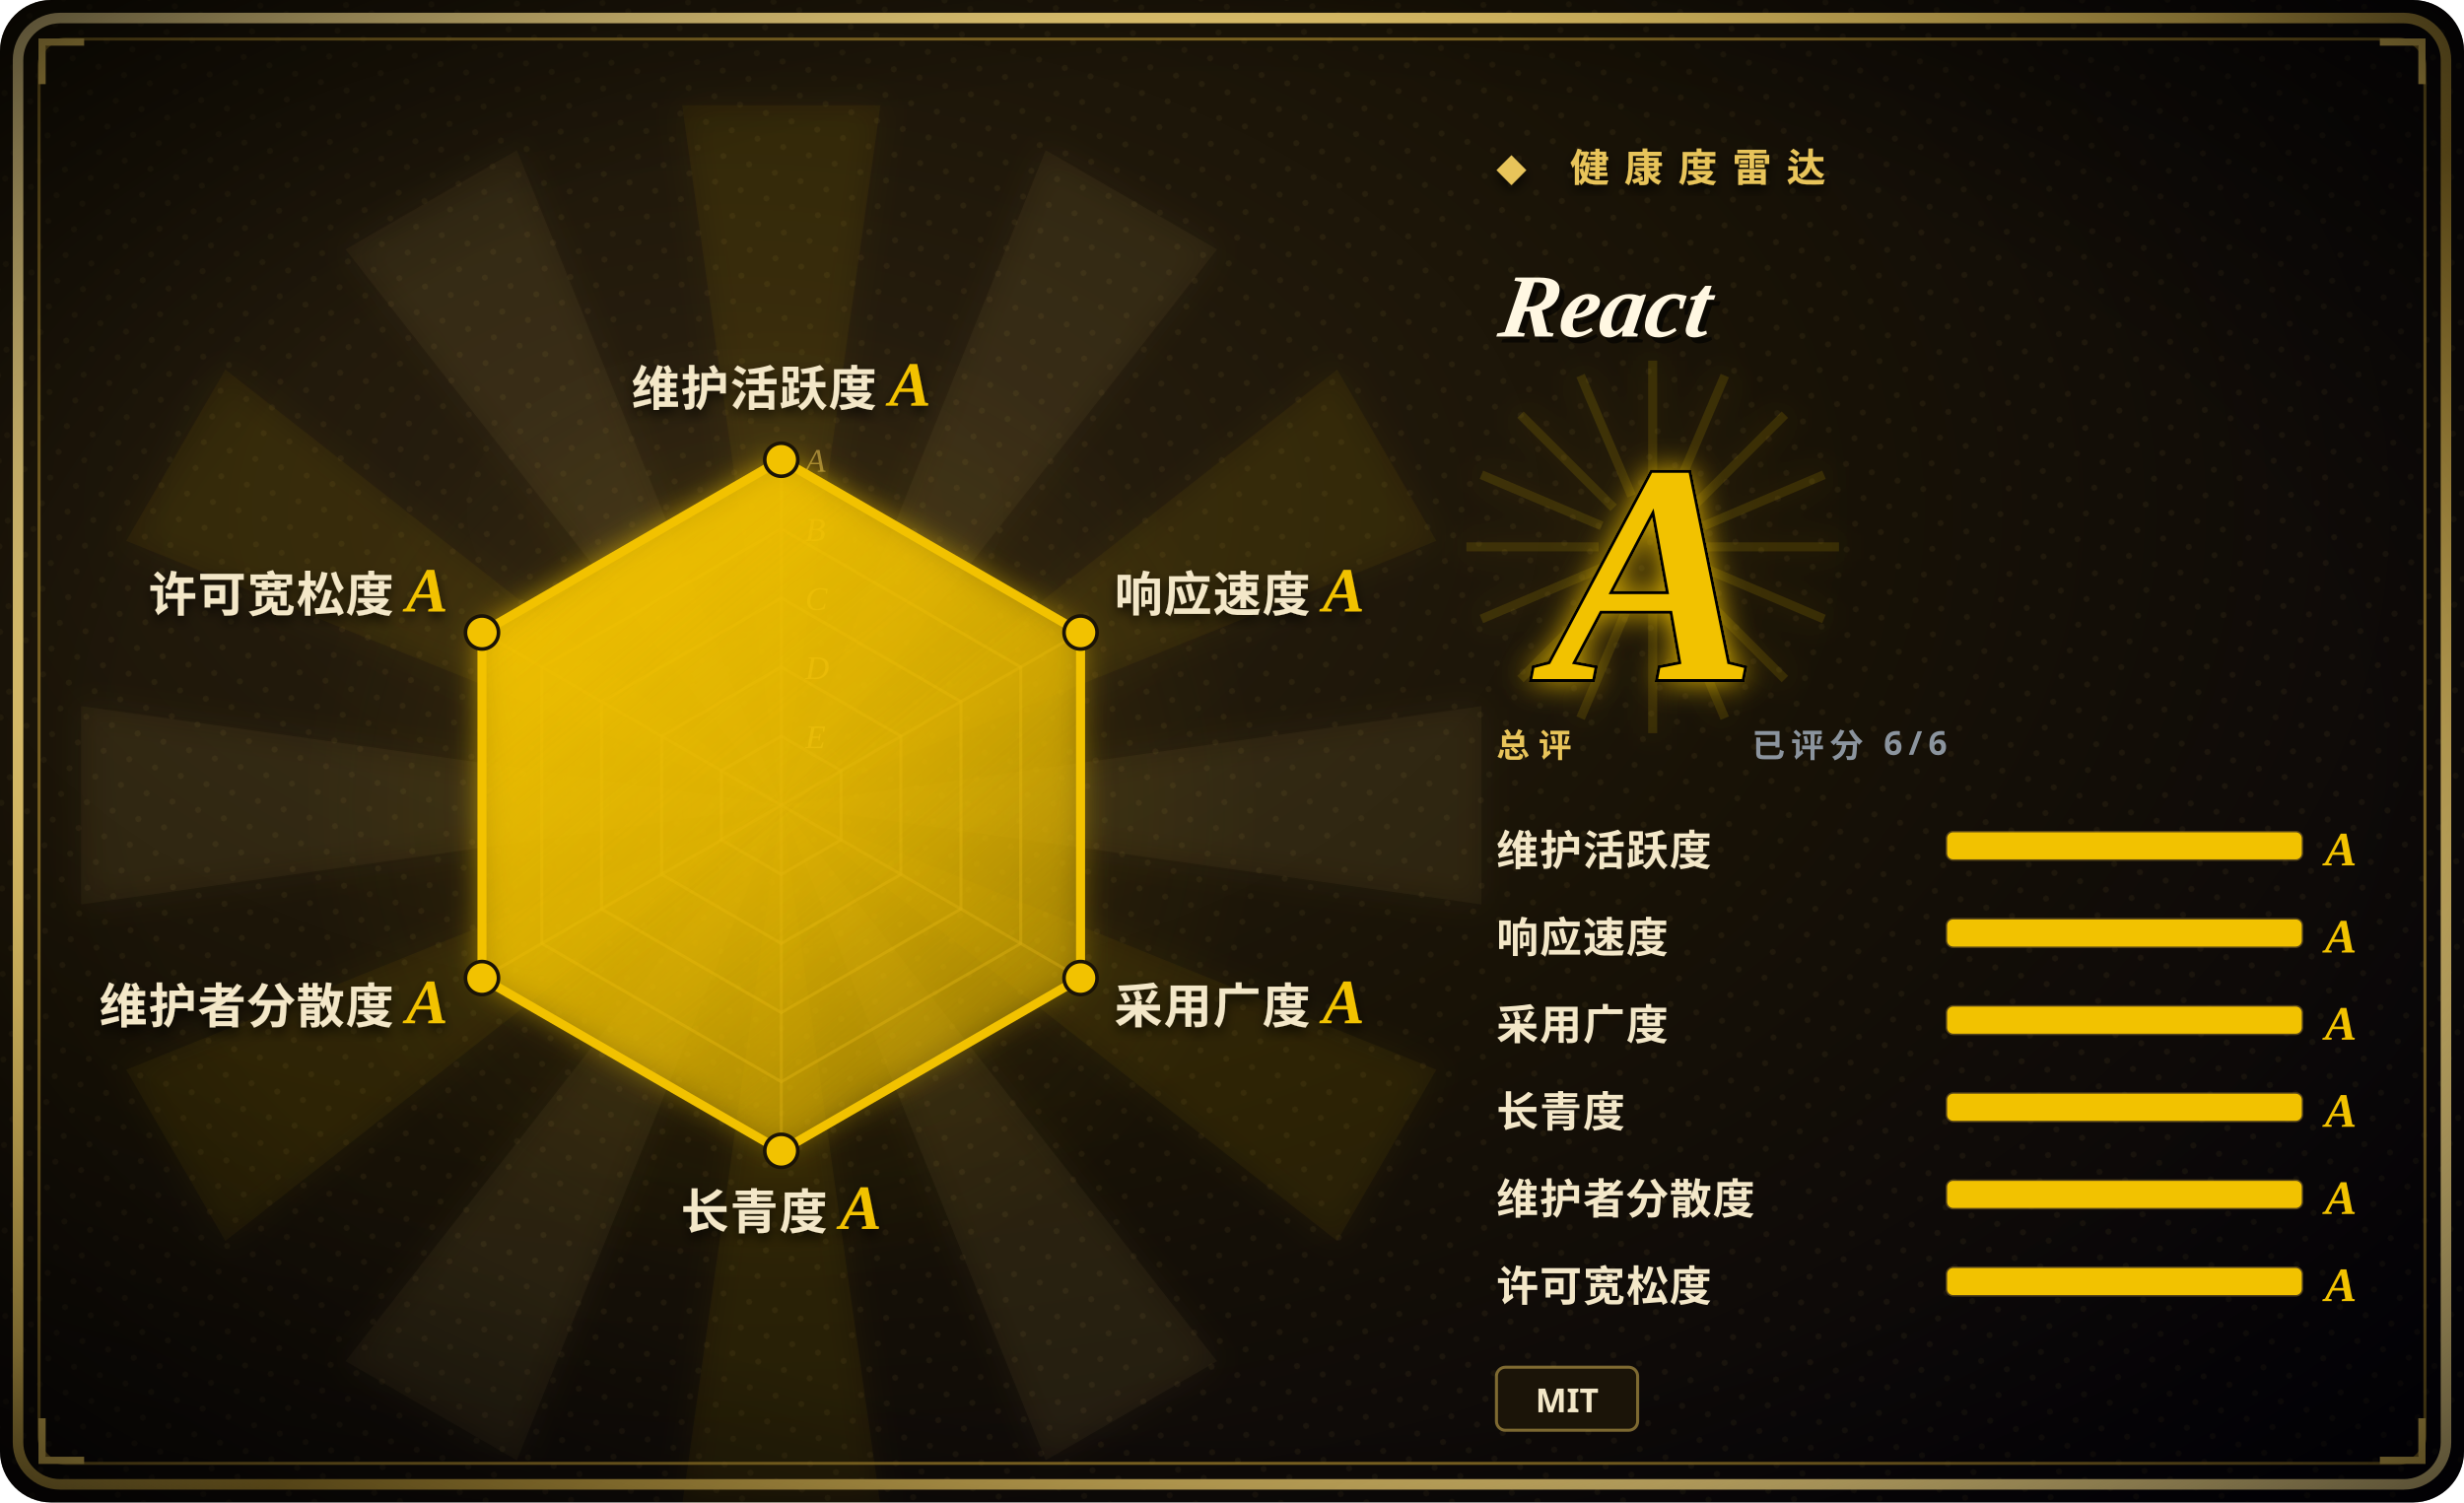
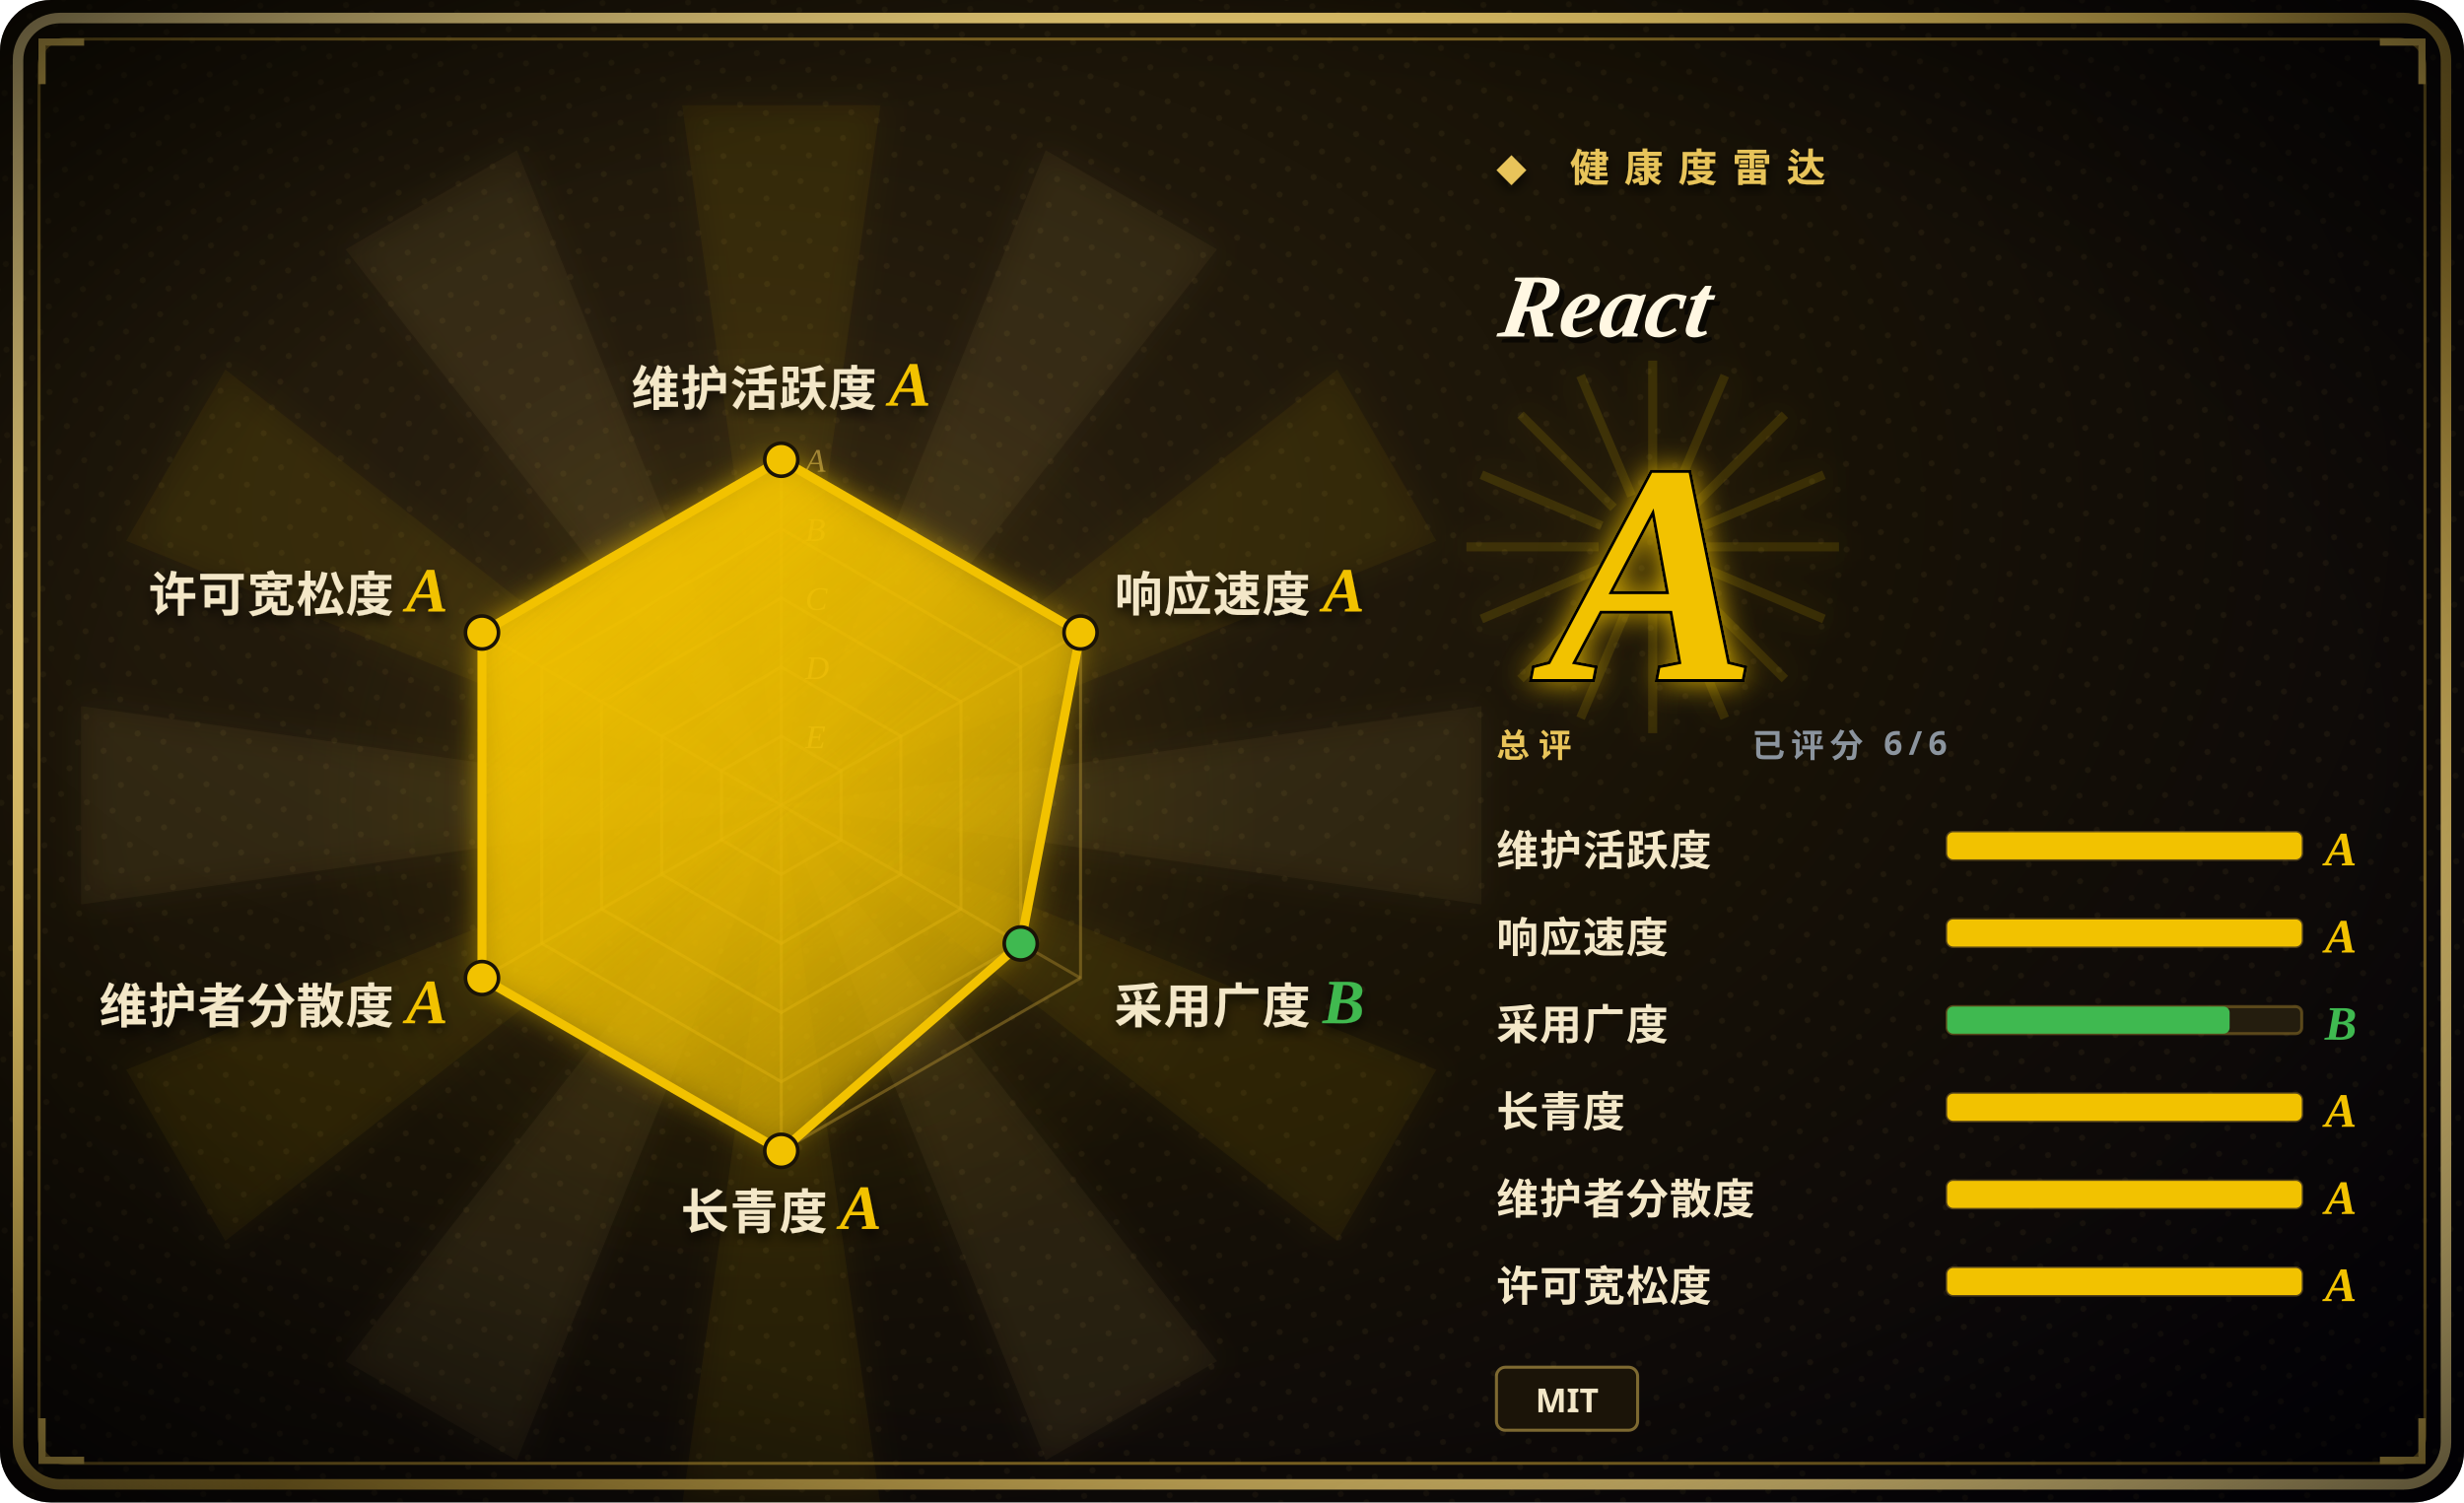
<svg xmlns="http://www.w3.org/2000/svg" width="820" height="500" viewBox="0 0 820 500">
  <defs>
    <radialGradient id="bg" cx="30%" cy="34%" r="90%">
      <stop offset="0%" stop-color="#2a2010" />
      <stop offset="48%" stop-color="#181206" />
      <stop offset="100%" stop-color="#05030a" />
    </radialGradient>
    <radialGradient id="vig" cx="50%" cy="50%" r="72%">
      <stop offset="62%" stop-color="#000000" stop-opacity="0" />
      <stop offset="100%" stop-color="#000000" stop-opacity="0.72" />
    </radialGradient>
    <linearGradient id="frame" x1="0" y1="0" x2="1" y2="1">
      <stop offset="0%" stop-color="#f6dd92" />
      <stop offset="45%" stop-color="#E8C45A" />
      <stop offset="55%" stop-color="#9c7d2a" />
      <stop offset="100%" stop-color="#f6dd92" />
    </linearGradient>
    <linearGradient id="poly" x1="0" y1="0" x2="0.7" y2="1">
      <stop offset="0%" stop-color="#F2C200" stop-opacity="0.92" />
      <stop offset="100%" stop-color="#F2C200" stop-opacity="0.34" />
    </linearGradient>
    <radialGradient id="halo" cx="50%" cy="50%" r="50%">
      <stop offset="0%" stop-color="#F2C200" stop-opacity="0.34" />
      <stop offset="68%" stop-color="#F2C200" stop-opacity="0.04" />
      <stop offset="100%" stop-color="#F2C200" stop-opacity="0" />
    </radialGradient>
    <filter id="glow" x="-60%" y="-60%" width="220%" height="220%">
      <feGaussianBlur stdDeviation="5" result="b" />
      <feMerge>
        <feMergeNode in="b" />
        <feMergeNode in="SourceGraphic" />
      </feMerge>
    </filter>
    <filter id="soft" x="-30%" y="-30%" width="160%" height="160%">
      <feDropShadow dx="0" dy="2" stdDeviation="2" flood-color="#000" flood-opacity="0.7" />
    </filter>
    <pattern id="halftone" width="9" height="9" patternUnits="userSpaceOnUse" patternTransform="rotate(18)">
      <circle cx="2" cy="2" r="1" fill="#E8C45A" fill-opacity="0.06" />
    </pattern>
  </defs>
  <rect width="820" height="500" rx="17" fill="url(#bg)" />
  <rect width="820" height="500" rx="17" fill="url(#halftone)" />
  <g opacity="0.5" filter="url(#glow)">
    <path d="M260,268 L493,235 L493,301 Z" fill="#E8C45A" fill-opacity="0.10" />
    <path d="M260,268 L478,356 L445,413 Z" fill="#F2C200" fill-opacity="0.10" />
    <path d="M260,268 L405,453 L348,486 Z" fill="#E8C45A" fill-opacity="0.10" />
    <path d="M260,268 L293,501 L227,501 Z" fill="#F2C200" fill-opacity="0.10" />
    <path d="M260,268 L172,486 L115,453 Z" fill="#E8C45A" fill-opacity="0.10" />
    <path d="M260,268 L75,413 L42,356 Z" fill="#F2C200" fill-opacity="0.10" />
    <path d="M260,268 L27,301 L27,235 Z" fill="#E8C45A" fill-opacity="0.10" />
    <path d="M260,268 L42,180 L75,123 Z" fill="#F2C200" fill-opacity="0.10" />
    <path d="M260,268 L115,83 L172,50 Z" fill="#E8C45A" fill-opacity="0.10" />
    <path d="M260,268 L227,35 L293,35 Z" fill="#F2C200" fill-opacity="0.10" />
    <path d="M260,268 L348,50 L405,83 Z" fill="#E8C45A" fill-opacity="0.10" />
    <path d="M260,268 L445,123 L478,180 Z" fill="#F2C200" fill-opacity="0.10" />
  </g>
  <circle cx="260" cy="268" r="161" fill="url(#halo)" />
  <rect x="6" y="6" width="808" height="488" rx="14" fill="none" stroke="url(#frame)" stroke-width="3.5" />
  <rect x="13" y="13" width="794" height="474" rx="9" fill="none" stroke="#9c7d2a" stroke-width="1" stroke-opacity="0.8" />
  <path d="M14,28 L14,14 L28,14" fill="none" stroke="#E8C45A" stroke-width="2.4" />
  <path d="M806,28 L806,14 L792,14" fill="none" stroke="#E8C45A" stroke-width="2.4" />
  <path d="M14,472 L14,486 L28,486" fill="none" stroke="#E8C45A" stroke-width="2.4" />
  <path d="M806,472 L806,486 L792,486" fill="none" stroke="#E8C45A" stroke-width="2.4" />
  <rect width="820" height="500" rx="17" fill="url(#vig)" />
  <polygon points="260.0,153.0 359.6,210.5 359.6,325.5 260.0,383.0 160.4,325.5 160.4,210.5" fill="none" stroke="#9c7d2a" stroke-opacity="0.55" stroke-width="1" />
  <polygon points="260.0,176.0 339.7,222.0 339.7,314.0 260.0,360.0 180.3,314.0 180.3,222.0" fill="none" stroke="#9c7d2a" stroke-opacity="0.55" stroke-width="1" />
  <polygon points="260.0,199.0 319.8,233.5 319.8,302.5 260.0,337.0 200.2,302.5 200.2,233.5" fill="none" stroke="#9c7d2a" stroke-opacity="0.55" stroke-width="1" />
  <polygon points="260.0,222.0 299.8,245.0 299.8,291.0 260.0,314.0 220.2,291.0 220.2,245.0" fill="none" stroke="#9c7d2a" stroke-opacity="0.55" stroke-width="1" />
  <polygon points="260.0,245.0 279.9,256.5 279.9,279.5 260.0,291.0 240.1,279.5 240.1,256.5" fill="none" stroke="#9c7d2a" stroke-opacity="0.55" stroke-width="1" />
  <line x1="260" y1="268" x2="260.0" y2="153.0" stroke="#9c7d2a" stroke-opacity="0.5" stroke-width="1" />
  <line x1="260" y1="268" x2="359.6" y2="210.5" stroke="#9c7d2a" stroke-opacity="0.5" stroke-width="1" />
  <line x1="260" y1="268" x2="359.6" y2="325.5" stroke="#9c7d2a" stroke-opacity="0.5" stroke-width="1" />
  <line x1="260" y1="268" x2="260.0" y2="383.0" stroke="#9c7d2a" stroke-opacity="0.5" stroke-width="1" />
  <line x1="260" y1="268" x2="160.4" y2="325.5" stroke="#9c7d2a" stroke-opacity="0.5" stroke-width="1" />
  <line x1="260" y1="268" x2="160.4" y2="210.5" stroke="#9c7d2a" stroke-opacity="0.5" stroke-width="1" />
  <text x="268" y="157.0" font-size="11" font-style="italic" fill="#E8C45A" fill-opacity="0.55" font-family="'Georgia','Times New Roman',serif">A</text>
  <text x="268" y="180.0" font-size="11" font-style="italic" fill="#E8C45A" fill-opacity="0.55" font-family="'Georgia','Times New Roman',serif">B</text>
  <text x="268" y="203.0" font-size="11" font-style="italic" fill="#E8C45A" fill-opacity="0.55" font-family="'Georgia','Times New Roman',serif">C</text>
  <text x="268" y="226.0" font-size="11" font-style="italic" fill="#E8C45A" fill-opacity="0.55" font-family="'Georgia','Times New Roman',serif">D</text>
  <text x="268" y="249.0" font-size="11" font-style="italic" fill="#E8C45A" fill-opacity="0.55" font-family="'Georgia','Times New Roman',serif">E</text>
-   <polygon points="260.0,153.0 359.6,210.5 359.6,325.5 260.0,383.0 160.4,325.5 160.4,210.5" fill="url(#poly)" filter="url(#glow)" />
+   <polygon points="260.0,153.0 359.6,210.5 339.7,314.0 260.0,383.0 160.4,325.5 160.4,210.5" fill="url(#poly)" filter="url(#glow)" />
  <line x1="260.0" y1="153.0" x2="359.6" y2="210.5" stroke="#F2C200" stroke-width="3" />
-   <line x1="359.6" y1="210.5" x2="359.6" y2="325.5" stroke="#F2C200" stroke-width="3" />
-   <line x1="359.6" y1="325.5" x2="260.0" y2="383.0" stroke="#F2C200" stroke-width="3" />
+   <line x1="359.6" y1="210.5" x2="339.7" y2="314.0" stroke="#F2C200" stroke-width="3" />
+   <line x1="339.7" y1="314.0" x2="260.0" y2="383.0" stroke="#F2C200" stroke-width="3" />
  <line x1="260.0" y1="383.0" x2="160.4" y2="325.5" stroke="#F2C200" stroke-width="3" />
  <line x1="160.4" y1="325.5" x2="160.4" y2="210.5" stroke="#F2C200" stroke-width="3" />
  <line x1="160.4" y1="210.5" x2="260.0" y2="153.0" stroke="#F2C200" stroke-width="3" />
  <circle cx="260.0" cy="153.0" r="5.5" fill="#F2C200" stroke="#1a1306" stroke-width="1.2" />
  <circle cx="359.6" cy="210.5" r="5.5" fill="#F2C200" stroke="#1a1306" stroke-width="1.2" />
-   <circle cx="359.6" cy="325.5" r="5.5" fill="#F2C200" stroke="#1a1306" stroke-width="1.2" />
+   <circle cx="339.7" cy="314.0" r="5.5" fill="#3FB950" stroke="#1a1306" stroke-width="1.2" />
  <circle cx="260.0" cy="383.0" r="5.5" fill="#F2C200" stroke="#1a1306" stroke-width="1.2" />
  <circle cx="160.4" cy="325.5" r="5.5" fill="#F2C200" stroke="#1a1306" stroke-width="1.2" />
  <circle cx="160.4" cy="210.5" r="5.5" fill="#F2C200" stroke="#1a1306" stroke-width="1.2" />
  <text x="260.0" y="135.0" font-size="16" font-weight="900" fill="#f3e7c8" text-anchor="middle" font-family="'PingFang SC','Hiragino Sans GB','Heiti SC','Microsoft YaHei',sans-serif" letter-spacing="0.4" filter="url(#soft)">维护活跃度 <tspan fill="#F2C200" font-family="'Georgia','Times New Roman',serif" font-style="italic" font-size="21">A</tspan>
  </text>
  <text x="370.9" y="203.5" font-size="16" font-weight="900" fill="#f3e7c8" text-anchor="start" font-family="'PingFang SC','Hiragino Sans GB','Heiti SC','Microsoft YaHei',sans-serif" letter-spacing="0.4" filter="url(#soft)">响应速度 <tspan fill="#F2C200" font-family="'Georgia','Times New Roman',serif" font-style="italic" font-size="21">A</tspan>
  </text>
-   <text x="370.9" y="340.5" font-size="16" font-weight="900" fill="#f3e7c8" text-anchor="start" font-family="'PingFang SC','Hiragino Sans GB','Heiti SC','Microsoft YaHei',sans-serif" letter-spacing="0.4" filter="url(#soft)">采用广度 <tspan fill="#F2C200" font-family="'Georgia','Times New Roman',serif" font-style="italic" font-size="21">A</tspan>
+   <text x="370.9" y="340.5" font-size="16" font-weight="900" fill="#f3e7c8" text-anchor="start" font-family="'PingFang SC','Hiragino Sans GB','Heiti SC','Microsoft YaHei',sans-serif" letter-spacing="0.4" filter="url(#soft)">采用广度 <tspan fill="#3FB950" font-family="'Georgia','Times New Roman',serif" font-style="italic" font-size="21">B</tspan>
  </text>
  <text x="260.0" y="409.0" font-size="16" font-weight="900" fill="#f3e7c8" text-anchor="middle" font-family="'PingFang SC','Hiragino Sans GB','Heiti SC','Microsoft YaHei',sans-serif" letter-spacing="0.4" filter="url(#soft)">长青度 <tspan fill="#F2C200" font-family="'Georgia','Times New Roman',serif" font-style="italic" font-size="21">A</tspan>
  </text>
  <text x="149.1" y="340.5" font-size="16" font-weight="900" fill="#f3e7c8" text-anchor="end" font-family="'PingFang SC','Hiragino Sans GB','Heiti SC','Microsoft YaHei',sans-serif" letter-spacing="0.4" filter="url(#soft)">维护者分散度 <tspan fill="#F2C200" font-family="'Georgia','Times New Roman',serif" font-style="italic" font-size="21">A</tspan>
  </text>
  <text x="149.1" y="203.5" font-size="16" font-weight="900" fill="#f3e7c8" text-anchor="end" font-family="'PingFang SC','Hiragino Sans GB','Heiti SC','Microsoft YaHei',sans-serif" letter-spacing="0.4" filter="url(#soft)">许可宽松度 <tspan fill="#F2C200" font-family="'Georgia','Times New Roman',serif" font-style="italic" font-size="21">A</tspan>
  </text>
  <text x="498" y="60" font-size="13" letter-spacing="5" fill="#E8C45A" font-weight="900" font-family="'PingFang SC','Hiragino Sans GB','Heiti SC','Microsoft YaHei',sans-serif" filter="url(#soft)">◆ 健康度雷达</text>
  <g transform="translate(498,112) skewX(-9)">
    <text x="2" y="2" font-size="30" font-weight="900" font-style="italic" fill="#000" fill-opacity="0.6" font-family="'Georgia','Times New Roman',serif">React</text>
    <text x="0" y="0" font-size="30" font-weight="900" font-style="italic" fill="#fff7e2" font-family="'Georgia','Times New Roman',serif">React</text>
  </g>
  <line x1="498" y1="124" x2="648" y2="124" stroke="url(#frame)" stroke-width="2" />
  <g opacity="0.85" filter="url(#glow)">
    <line x1="568" y1="182" x2="612" y2="182" stroke="#F2C200" stroke-opacity="0.16" stroke-width="3" />
    <line x1="567" y1="189" x2="607" y2="206" stroke="#F2C200" stroke-opacity="0.16" stroke-width="3" />
    <line x1="563" y1="195" x2="594" y2="226" stroke="#F2C200" stroke-opacity="0.16" stroke-width="3" />
    <line x1="557" y1="199" x2="574" y2="239" stroke="#F2C200" stroke-opacity="0.16" stroke-width="3" />
    <line x1="550" y1="200" x2="550" y2="244" stroke="#F2C200" stroke-opacity="0.16" stroke-width="3" />
    <line x1="543" y1="199" x2="526" y2="239" stroke="#F2C200" stroke-opacity="0.16" stroke-width="3" />
    <line x1="537" y1="195" x2="506" y2="226" stroke="#F2C200" stroke-opacity="0.16" stroke-width="3" />
    <line x1="533" y1="189" x2="493" y2="206" stroke="#F2C200" stroke-opacity="0.16" stroke-width="3" />
    <line x1="532" y1="182" x2="488" y2="182" stroke="#F2C200" stroke-opacity="0.16" stroke-width="3" />
    <line x1="533" y1="175" x2="493" y2="158" stroke="#F2C200" stroke-opacity="0.16" stroke-width="3" />
    <line x1="537" y1="169" x2="506" y2="138" stroke="#F2C200" stroke-opacity="0.16" stroke-width="3" />
    <line x1="543" y1="165" x2="526" y2="125" stroke="#F2C200" stroke-opacity="0.16" stroke-width="3" />
    <line x1="550" y1="164" x2="550" y2="120" stroke="#F2C200" stroke-opacity="0.16" stroke-width="3" />
    <line x1="557" y1="165" x2="574" y2="125" stroke="#F2C200" stroke-opacity="0.16" stroke-width="3" />
    <line x1="563" y1="169" x2="594" y2="138" stroke="#F2C200" stroke-opacity="0.16" stroke-width="3" />
    <line x1="567" y1="175" x2="607" y2="158" stroke="#F2C200" stroke-opacity="0.16" stroke-width="3" />
  </g>
  <text x="550" y="226" font-size="104" font-weight="900" font-style="italic" text-anchor="middle" fill="#F2C200" stroke="#000" stroke-width="2" paint-order="stroke" font-family="'Georgia','Times New Roman',serif" filter="url(#glow)">A</text>
  <text x="498" y="252" font-size="11" letter-spacing="3" fill="#E8C45A" font-family="'PingFang SC','Hiragino Sans GB','Heiti SC','Microsoft YaHei',sans-serif" font-weight="900">总评</text>
  <text x="648" y="252" font-size="11" letter-spacing="2" fill="#8B949E" font-family="'PingFang SC','Hiragino Sans GB','Heiti SC','Microsoft YaHei',sans-serif" font-weight="900" text-anchor="end">已评分 6/6</text>
  <text x="498" y="288" font-size="14" font-weight="900" fill="#f3e7c8" font-family="'PingFang SC','Hiragino Sans GB','Heiti SC','Microsoft YaHei',sans-serif" letter-spacing="0.4">维护活跃度</text>
  <rect x="648" y="277" width="118" height="9" rx="2" fill="#241d0e" stroke="#9c7d2a" stroke-opacity="0.5" />
  <rect x="648" y="277" width="118" height="9" rx="2" fill="#F2C200" />
  <text x="779" y="288" font-size="16" font-weight="900" font-style="italic" fill="#F2C200" font-family="'Georgia','Times New Roman',serif" text-anchor="middle">A</text>
  <text x="498" y="317" font-size="14" font-weight="900" fill="#f3e7c8" font-family="'PingFang SC','Hiragino Sans GB','Heiti SC','Microsoft YaHei',sans-serif" letter-spacing="0.4">响应速度</text>
  <rect x="648" y="306" width="118" height="9" rx="2" fill="#241d0e" stroke="#9c7d2a" stroke-opacity="0.5" />
  <rect x="648" y="306" width="118" height="9" rx="2" fill="#F2C200" />
  <text x="779" y="317" font-size="16" font-weight="900" font-style="italic" fill="#F2C200" font-family="'Georgia','Times New Roman',serif" text-anchor="middle">A</text>
  <text x="498" y="346" font-size="14" font-weight="900" fill="#f3e7c8" font-family="'PingFang SC','Hiragino Sans GB','Heiti SC','Microsoft YaHei',sans-serif" letter-spacing="0.4">采用广度</text>
  <rect x="648" y="335" width="118" height="9" rx="2" fill="#241d0e" stroke="#9c7d2a" stroke-opacity="0.5" />
-   <rect x="648" y="335" width="118" height="9" rx="2" fill="#F2C200" />
-   <text x="779" y="346" font-size="16" font-weight="900" font-style="italic" fill="#F2C200" font-family="'Georgia','Times New Roman',serif" text-anchor="middle">A</text>
+   <rect x="648" y="335" width="94" height="9" rx="2" fill="#3FB950" />
+   <text x="779" y="346" font-size="16" font-weight="900" font-style="italic" fill="#3FB950" font-family="'Georgia','Times New Roman',serif" text-anchor="middle">B</text>
  <text x="498" y="375" font-size="14" font-weight="900" fill="#f3e7c8" font-family="'PingFang SC','Hiragino Sans GB','Heiti SC','Microsoft YaHei',sans-serif" letter-spacing="0.4">长青度</text>
  <rect x="648" y="364" width="118" height="9" rx="2" fill="#241d0e" stroke="#9c7d2a" stroke-opacity="0.5" />
  <rect x="648" y="364" width="118" height="9" rx="2" fill="#F2C200" />
  <text x="779" y="375" font-size="16" font-weight="900" font-style="italic" fill="#F2C200" font-family="'Georgia','Times New Roman',serif" text-anchor="middle">A</text>
  <text x="498" y="404" font-size="14" font-weight="900" fill="#f3e7c8" font-family="'PingFang SC','Hiragino Sans GB','Heiti SC','Microsoft YaHei',sans-serif" letter-spacing="0.4">维护者分散度</text>
  <rect x="648" y="393" width="118" height="9" rx="2" fill="#241d0e" stroke="#9c7d2a" stroke-opacity="0.5" />
  <rect x="648" y="393" width="118" height="9" rx="2" fill="#F2C200" />
  <text x="779" y="404" font-size="16" font-weight="900" font-style="italic" fill="#F2C200" font-family="'Georgia','Times New Roman',serif" text-anchor="middle">A</text>
  <text x="498" y="433" font-size="14" font-weight="900" fill="#f3e7c8" font-family="'PingFang SC','Hiragino Sans GB','Heiti SC','Microsoft YaHei',sans-serif" letter-spacing="0.4">许可宽松度</text>
  <rect x="648" y="422" width="118" height="9" rx="2" fill="#241d0e" stroke="#9c7d2a" stroke-opacity="0.5" />
  <rect x="648" y="422" width="118" height="9" rx="2" fill="#F2C200" />
  <text x="779" y="433" font-size="16" font-weight="900" font-style="italic" fill="#F2C200" font-family="'Georgia','Times New Roman',serif" text-anchor="middle">A</text>
  <rect x="498" y="455" width="47" height="21" rx="3" fill="#1b1408" stroke="#E8C45A" stroke-opacity="0.5" />
  <text x="521.5" y="470" font-size="11" font-weight="700" fill="#f3e7c8" text-anchor="middle" font-family="'PingFang SC','Hiragino Sans GB','Heiti SC','Microsoft YaHei',sans-serif">MIT</text>
</svg>
